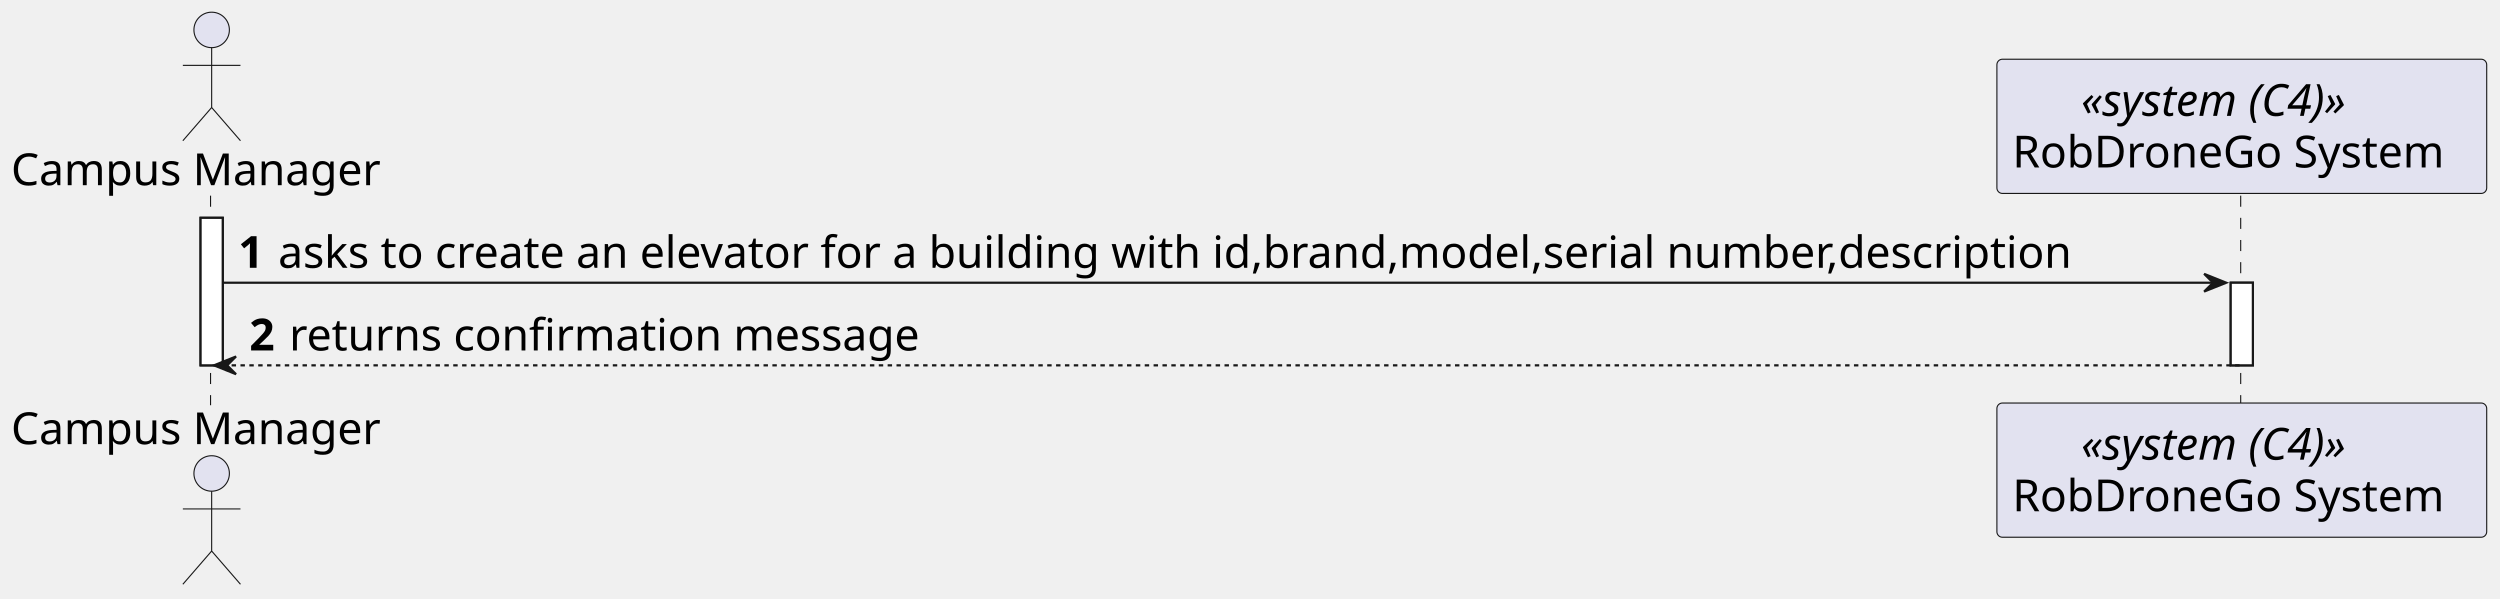
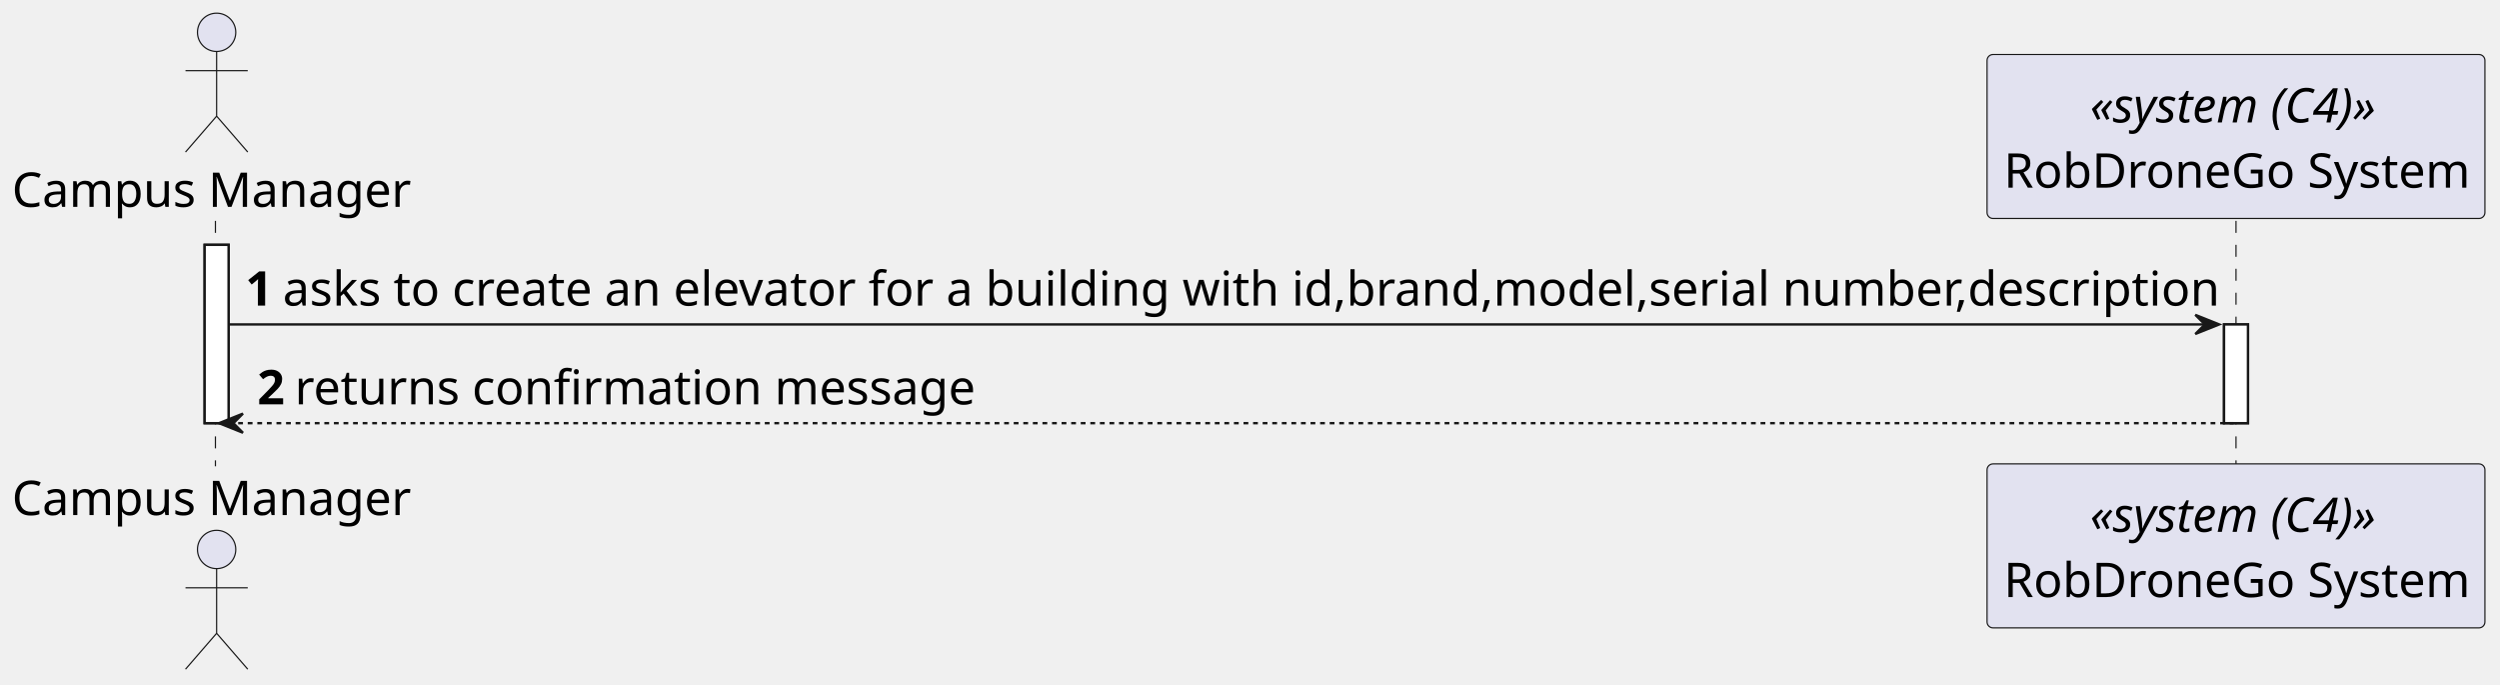
- <svg xmlns="http://www.w3.org/2000/svg" contentStyleType="text/css" height="270px" preserveAspectRatio="none" style="width:1128px;height:270px;background:#FFFFFF;" version="1.1" viewBox="0 0 1128 270" width="1128px" zoomAndPan="magnify">
+ <svg xmlns="http://www.w3.org/2000/svg" contentStyleType="text/css" height="286px" preserveAspectRatio="none" style="width:1044px;height:286px;background:#FFFFFF;" version="1.1" viewBox="0 0 1044 286" width="1044px" zoomAndPan="magnify">
  <defs />
  <g>
-     <rect fill="#FFFFFF" height="66.562" style="stroke:#181818;stroke-width:1.0;" width="10" x="90.5" y="98.281" />
-     <rect fill="#FFFFFF" height="37.281" style="stroke:#181818;stroke-width:1.0;" width="10" x="1006.5" y="127.562" />
-     <line style="stroke:#181818;stroke-width:0.5;stroke-dasharray:5.0,5.0;" x1="95" x2="95" y1="88.281" y2="182.844" />
-     <line style="stroke:#181818;stroke-width:0.5;stroke-dasharray:5.0,5.0;" x1="1011" x2="1011" y1="88.281" y2="182.844" />
-     <text fill="#000000" font-family="sans-serif" font-size="20" lengthAdjust="spacing" textLength="175" x="5" y="83.564">Campus Manager</text>
-     <ellipse cx="95.5" cy="13.5" fill="#E2E2F0" rx="8" ry="8" style="stroke:#181818;stroke-width:0.5;" />
-     <path d="M95.5,21.5 L95.5,48.5 M82.5,29.5 L108.5,29.5 M95.5,48.5 L82.5,63.5 M95.5,48.5 L108.5,63.5 " fill="none" style="stroke:#181818;stroke-width:0.5;" />
-     <text fill="#000000" font-family="sans-serif" font-size="20" lengthAdjust="spacing" textLength="175" x="5" y="200.408">Campus Manager</text>
-     <ellipse cx="95.5" cy="213.625" fill="#E2E2F0" rx="8" ry="8" style="stroke:#181818;stroke-width:0.5;" />
-     <path d="M95.5,221.625 L95.5,248.625 M82.5,229.625 L108.5,229.625 M95.5,248.625 L82.5,263.625 M95.5,248.625 L108.5,263.625 " fill="none" style="stroke:#181818;stroke-width:0.5;" />
-     <rect fill="#E2E2F0" height="60.562" rx="2.5" ry="2.5" style="stroke:#181818;stroke-width:0.5;" width="221" x="901" y="26.719" />
-     <text fill="#000000" font-family="sans-serif" font-size="20" font-style="italic" lengthAdjust="spacing" textLength="145" x="939" y="52.283">«system (C4)»</text>
-     <text fill="#000000" font-family="sans-serif" font-size="20" lengthAdjust="spacing" textLength="207" x="908" y="75.564">RobDroneGo System</text>
-     <rect fill="#E2E2F0" height="60.562" rx="2.5" ry="2.5" style="stroke:#181818;stroke-width:0.5;" width="221" x="901" y="181.844" />
-     <text fill="#000000" font-family="sans-serif" font-size="20" font-style="italic" lengthAdjust="spacing" textLength="145" x="939" y="207.408">«system (C4)»</text>
-     <text fill="#000000" font-family="sans-serif" font-size="20" lengthAdjust="spacing" textLength="207" x="908" y="230.69">RobDroneGo System</text>
-     <rect fill="#FFFFFF" height="66.562" style="stroke:#181818;stroke-width:1.0;" width="10" x="90.5" y="98.281" />
-     <rect fill="#FFFFFF" height="37.281" style="stroke:#181818;stroke-width:1.0;" width="10" x="1006.5" y="127.562" />
-     <polygon fill="#181818" points="994.5,123.562,1004.5,127.562,994.5,131.562,998.5,127.562" style="stroke:#181818;stroke-width:1.0;" />
-     <line style="stroke:#181818;stroke-width:1.0;" x1="100.5" x2="1000.5" y1="127.562" y2="127.562" />
-     <text fill="#000000" font-family="sans-serif" font-size="20" font-weight="bold" lengthAdjust="spacing" textLength="14" x="107.5" y="120.846">1</text>
-     <text fill="#000000" font-family="sans-serif" font-size="20" lengthAdjust="spacing" textLength="869" x="125.5" y="120.846">asks to create an elevator for a building with id,brand,model,serial number,description</text>
-     <polygon fill="#181818" points="106.5,160.844,96.5,164.844,106.5,168.844,102.5,164.844" style="stroke:#181818;stroke-width:1.0;" />
-     <line style="stroke:#181818;stroke-width:1.0;stroke-dasharray:2.0,2.0;" x1="100.5" x2="1010.5" y1="164.844" y2="164.844" />
-     <text fill="#000000" font-family="sans-serif" font-size="20" font-weight="bold" lengthAdjust="spacing" textLength="14" x="112.5" y="158.127">2</text>
-     <text fill="#000000" font-family="sans-serif" font-size="20" lengthAdjust="spacing" textLength="301" x="130.5" y="158.127">returns confirmation message</text>
+     <rect fill="#FFFFFF" height="74.48" style="stroke:#181818;stroke-width:1.0;" width="10" x="85.5" y="102.24" />
+     <rect fill="#FFFFFF" height="41.24" style="stroke:#181818;stroke-width:1.0;" width="10" x="929.125" y="135.48" />
+     <line style="stroke:#181818;stroke-width:0.5;stroke-dasharray:5.0,5.0;" x1="90" x2="90" y1="92.24" y2="194.72" />
+     <line style="stroke:#181818;stroke-width:0.5;stroke-dasharray:5.0,5.0;" x1="934.125" x2="934.125" y1="92.24" y2="194.72" />
+     <text fill="#000000" font-family="sans-serif" font-size="20" lengthAdjust="spacing" textLength="165" x="5" y="86.38">Campus Manager</text>
+     <ellipse cx="90.5" cy="13.5" fill="#E2E2F0" rx="8" ry="8" style="stroke:#181818;stroke-width:0.5;" />
+     <path d="M90.5,21.5 L90.5,48.5 M77.5,29.5 L103.5,29.5 M90.5,48.5 L77.5,63.5 M90.5,48.5 L103.5,63.5 " fill="none" style="stroke:#181818;stroke-width:0.5;" />
+     <text fill="#000000" font-family="sans-serif" font-size="20" lengthAdjust="spacing" textLength="165" x="5" y="215.1">Campus Manager</text>
+     <ellipse cx="90.5" cy="229.46" fill="#E2E2F0" rx="8" ry="8" style="stroke:#181818;stroke-width:0.5;" />
+     <path d="M90.5,237.46 L90.5,264.46 M77.5,245.46 L103.5,245.46 M90.5,264.46 L77.5,279.46 M90.5,264.46 L103.5,279.46 " fill="none" style="stroke:#181818;stroke-width:0.5;" />
+     <rect fill="#E2E2F0" height="68.48" rx="2.5" ry="2.5" style="stroke:#181818;stroke-width:0.5;" width="208" x="830.125" y="22.76" />
+     <text fill="#000000" font-family="sans-serif" font-size="20" font-style="italic" lengthAdjust="spacing" textLength="122" x="873.125" y="51.14">«system (C4)»</text>
+     <text fill="#000000" font-family="sans-serif" font-size="20" lengthAdjust="spacing" textLength="194" x="837.125" y="78.38">RobDroneGo System</text>
+     <rect fill="#E2E2F0" height="68.48" rx="2.5" ry="2.5" style="stroke:#181818;stroke-width:0.5;" width="208" x="830.125" y="193.72" />
+     <text fill="#000000" font-family="sans-serif" font-size="20" font-style="italic" lengthAdjust="spacing" textLength="122" x="873.125" y="222.1">«system (C4)»</text>
+     <text fill="#000000" font-family="sans-serif" font-size="20" lengthAdjust="spacing" textLength="194" x="837.125" y="249.34">RobDroneGo System</text>
+     <rect fill="#FFFFFF" height="74.48" style="stroke:#181818;stroke-width:1.0;" width="10" x="85.5" y="102.24" />
+     <rect fill="#FFFFFF" height="41.24" style="stroke:#181818;stroke-width:1.0;" width="10" x="929.125" y="135.48" />
+     <polygon fill="#181818" points="917.125,131.48,927.125,135.48,917.125,139.48,921.125,135.48" style="stroke:#181818;stroke-width:1.0;" />
+     <line style="stroke:#181818;stroke-width:1.0;" x1="95.5" x2="923.125" y1="135.48" y2="135.48" />
+     <text fill="#000000" font-family="sans-serif" font-size="20" font-weight="bold" lengthAdjust="spacing" textLength="11.625" x="102.5" y="127.62">1</text>
+     <text fill="#000000" font-family="sans-serif" font-size="20" lengthAdjust="spacing" textLength="799" x="118.125" y="127.62">asks to create an elevator for a building with id,brand,model,serial number,description</text>
+     <polygon fill="#181818" points="101.5,172.72,91.5,176.72,101.5,180.72,97.5,176.72" style="stroke:#181818;stroke-width:1.0;" />
+     <line style="stroke:#181818;stroke-width:1.0;stroke-dasharray:2.0,2.0;" x1="95.5" x2="933.125" y1="176.72" y2="176.72" />
+     <text fill="#000000" font-family="sans-serif" font-size="20" font-weight="bold" lengthAdjust="spacing" textLength="11.625" x="107.5" y="168.86">2</text>
+     <text fill="#000000" font-family="sans-serif" font-size="20" lengthAdjust="spacing" textLength="282" x="123.125" y="168.86">returns confirmation message</text>
  </g>
</svg>
